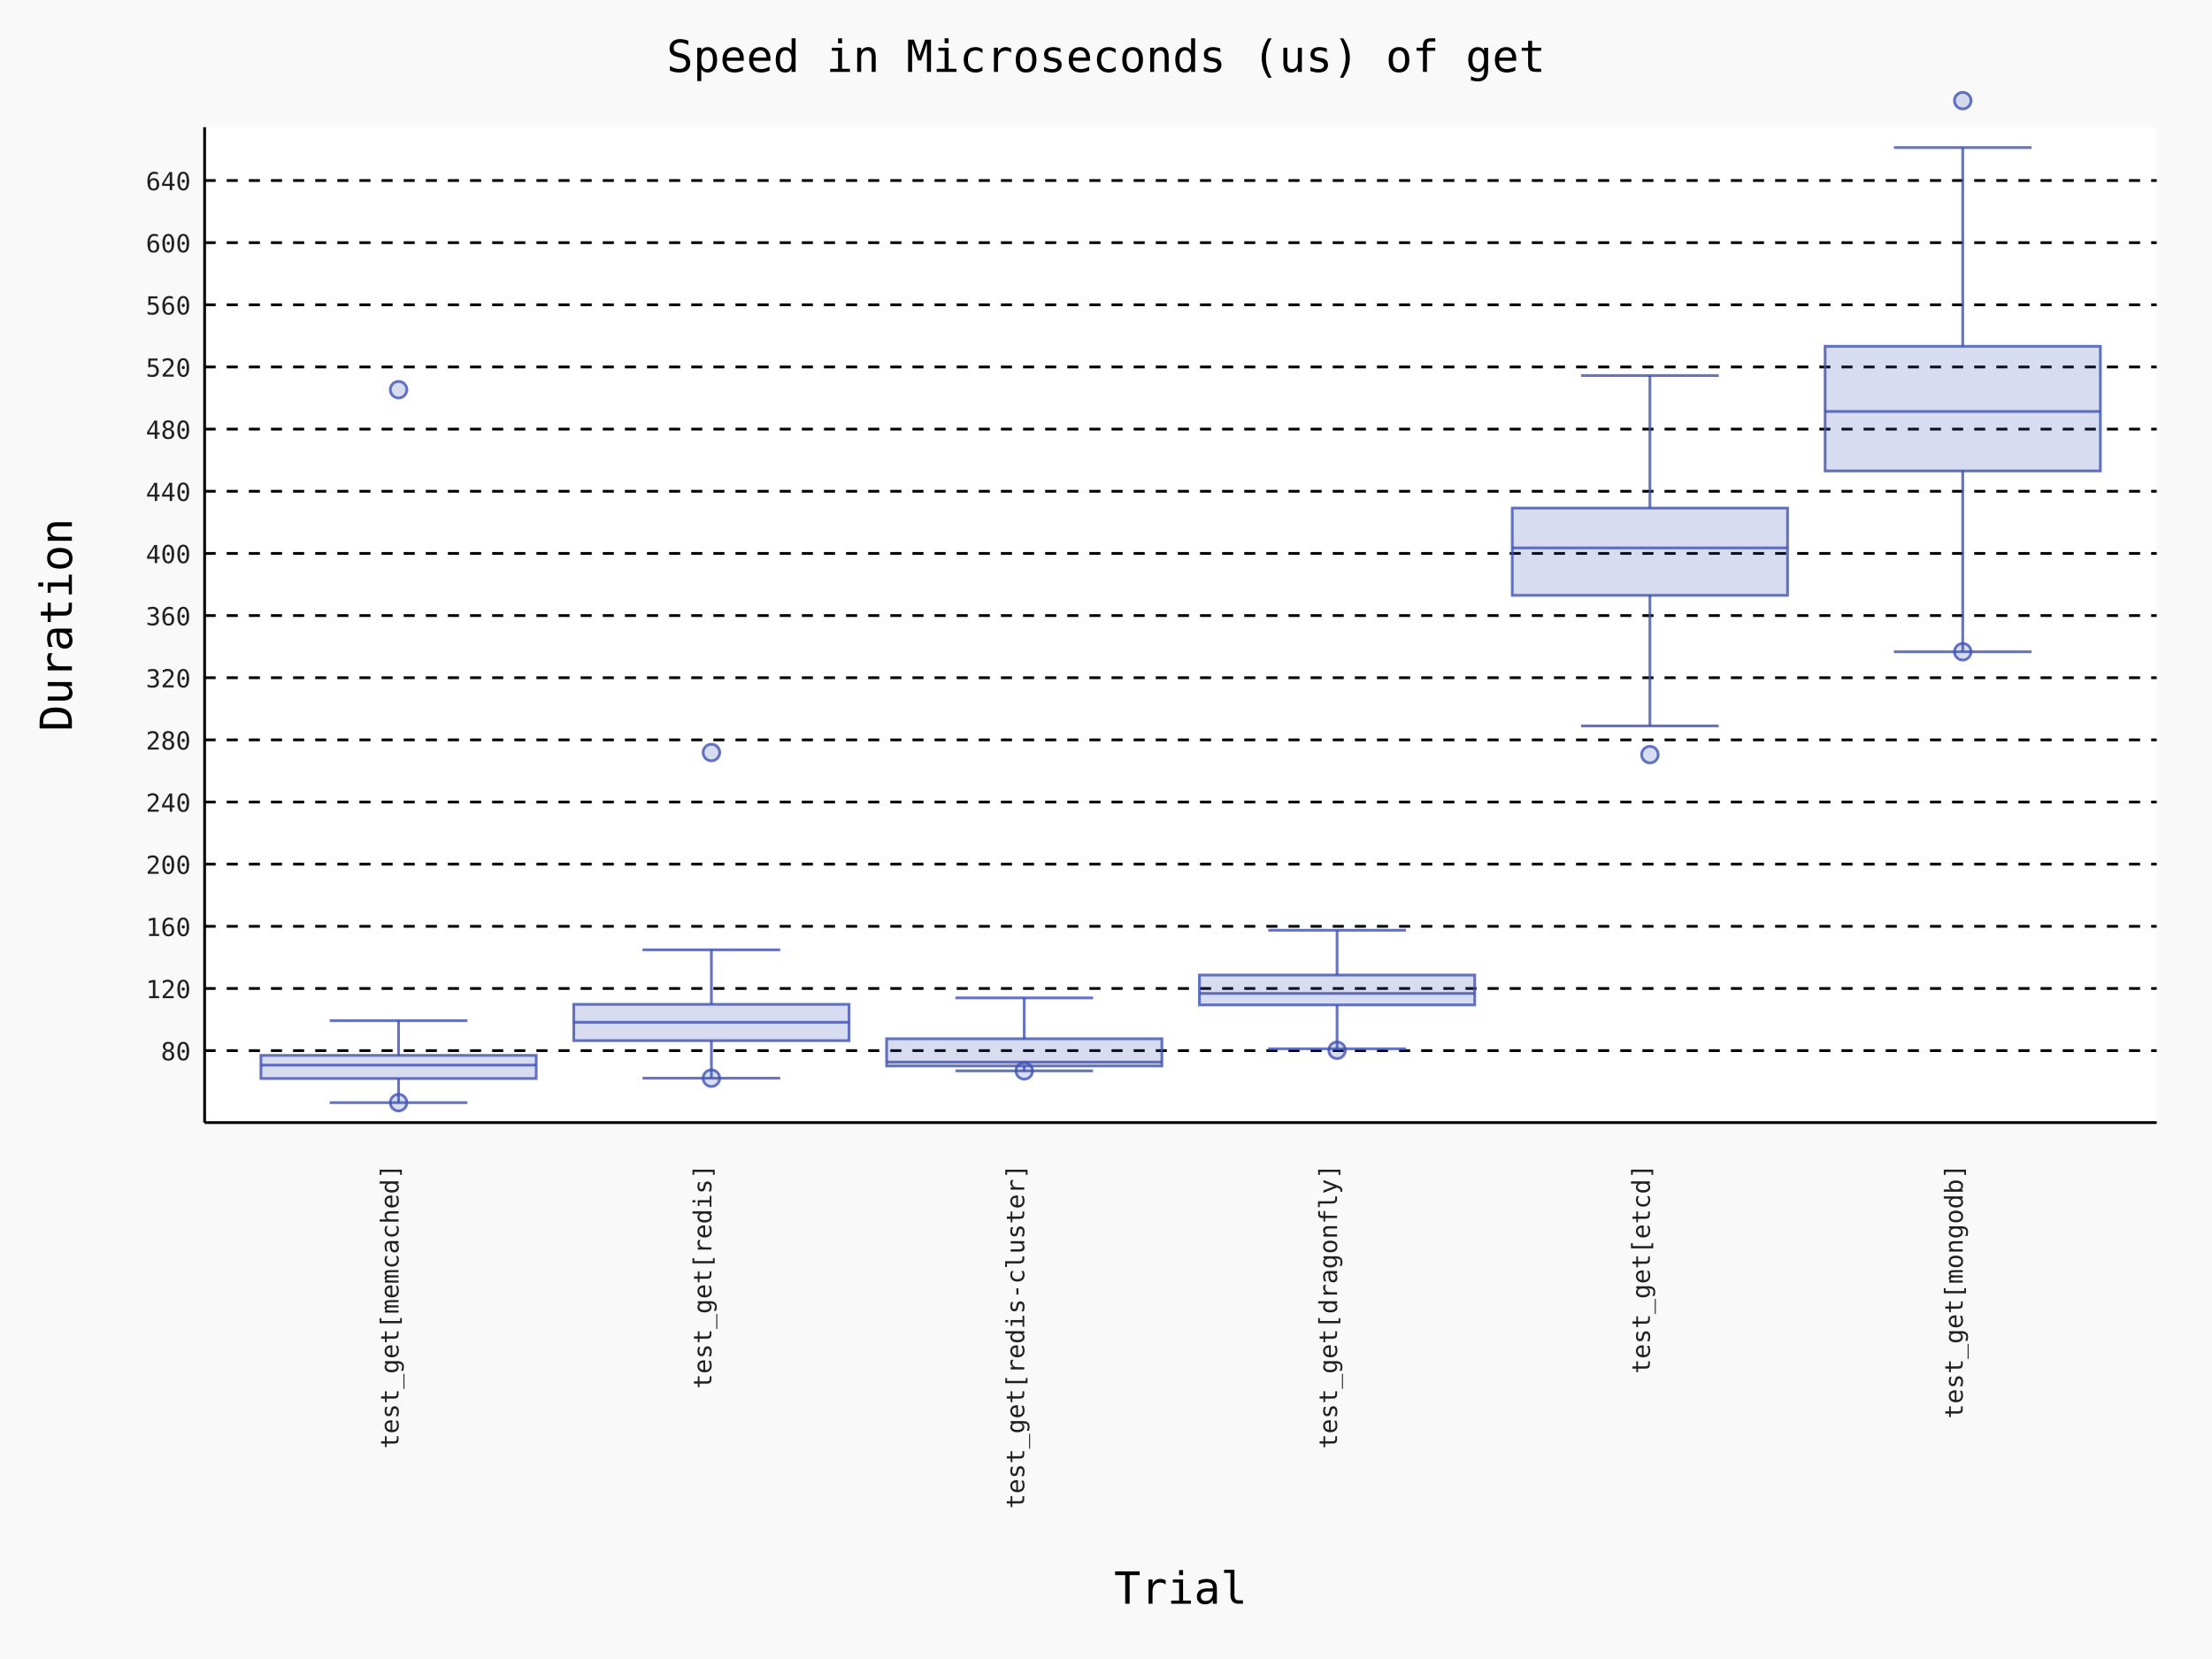
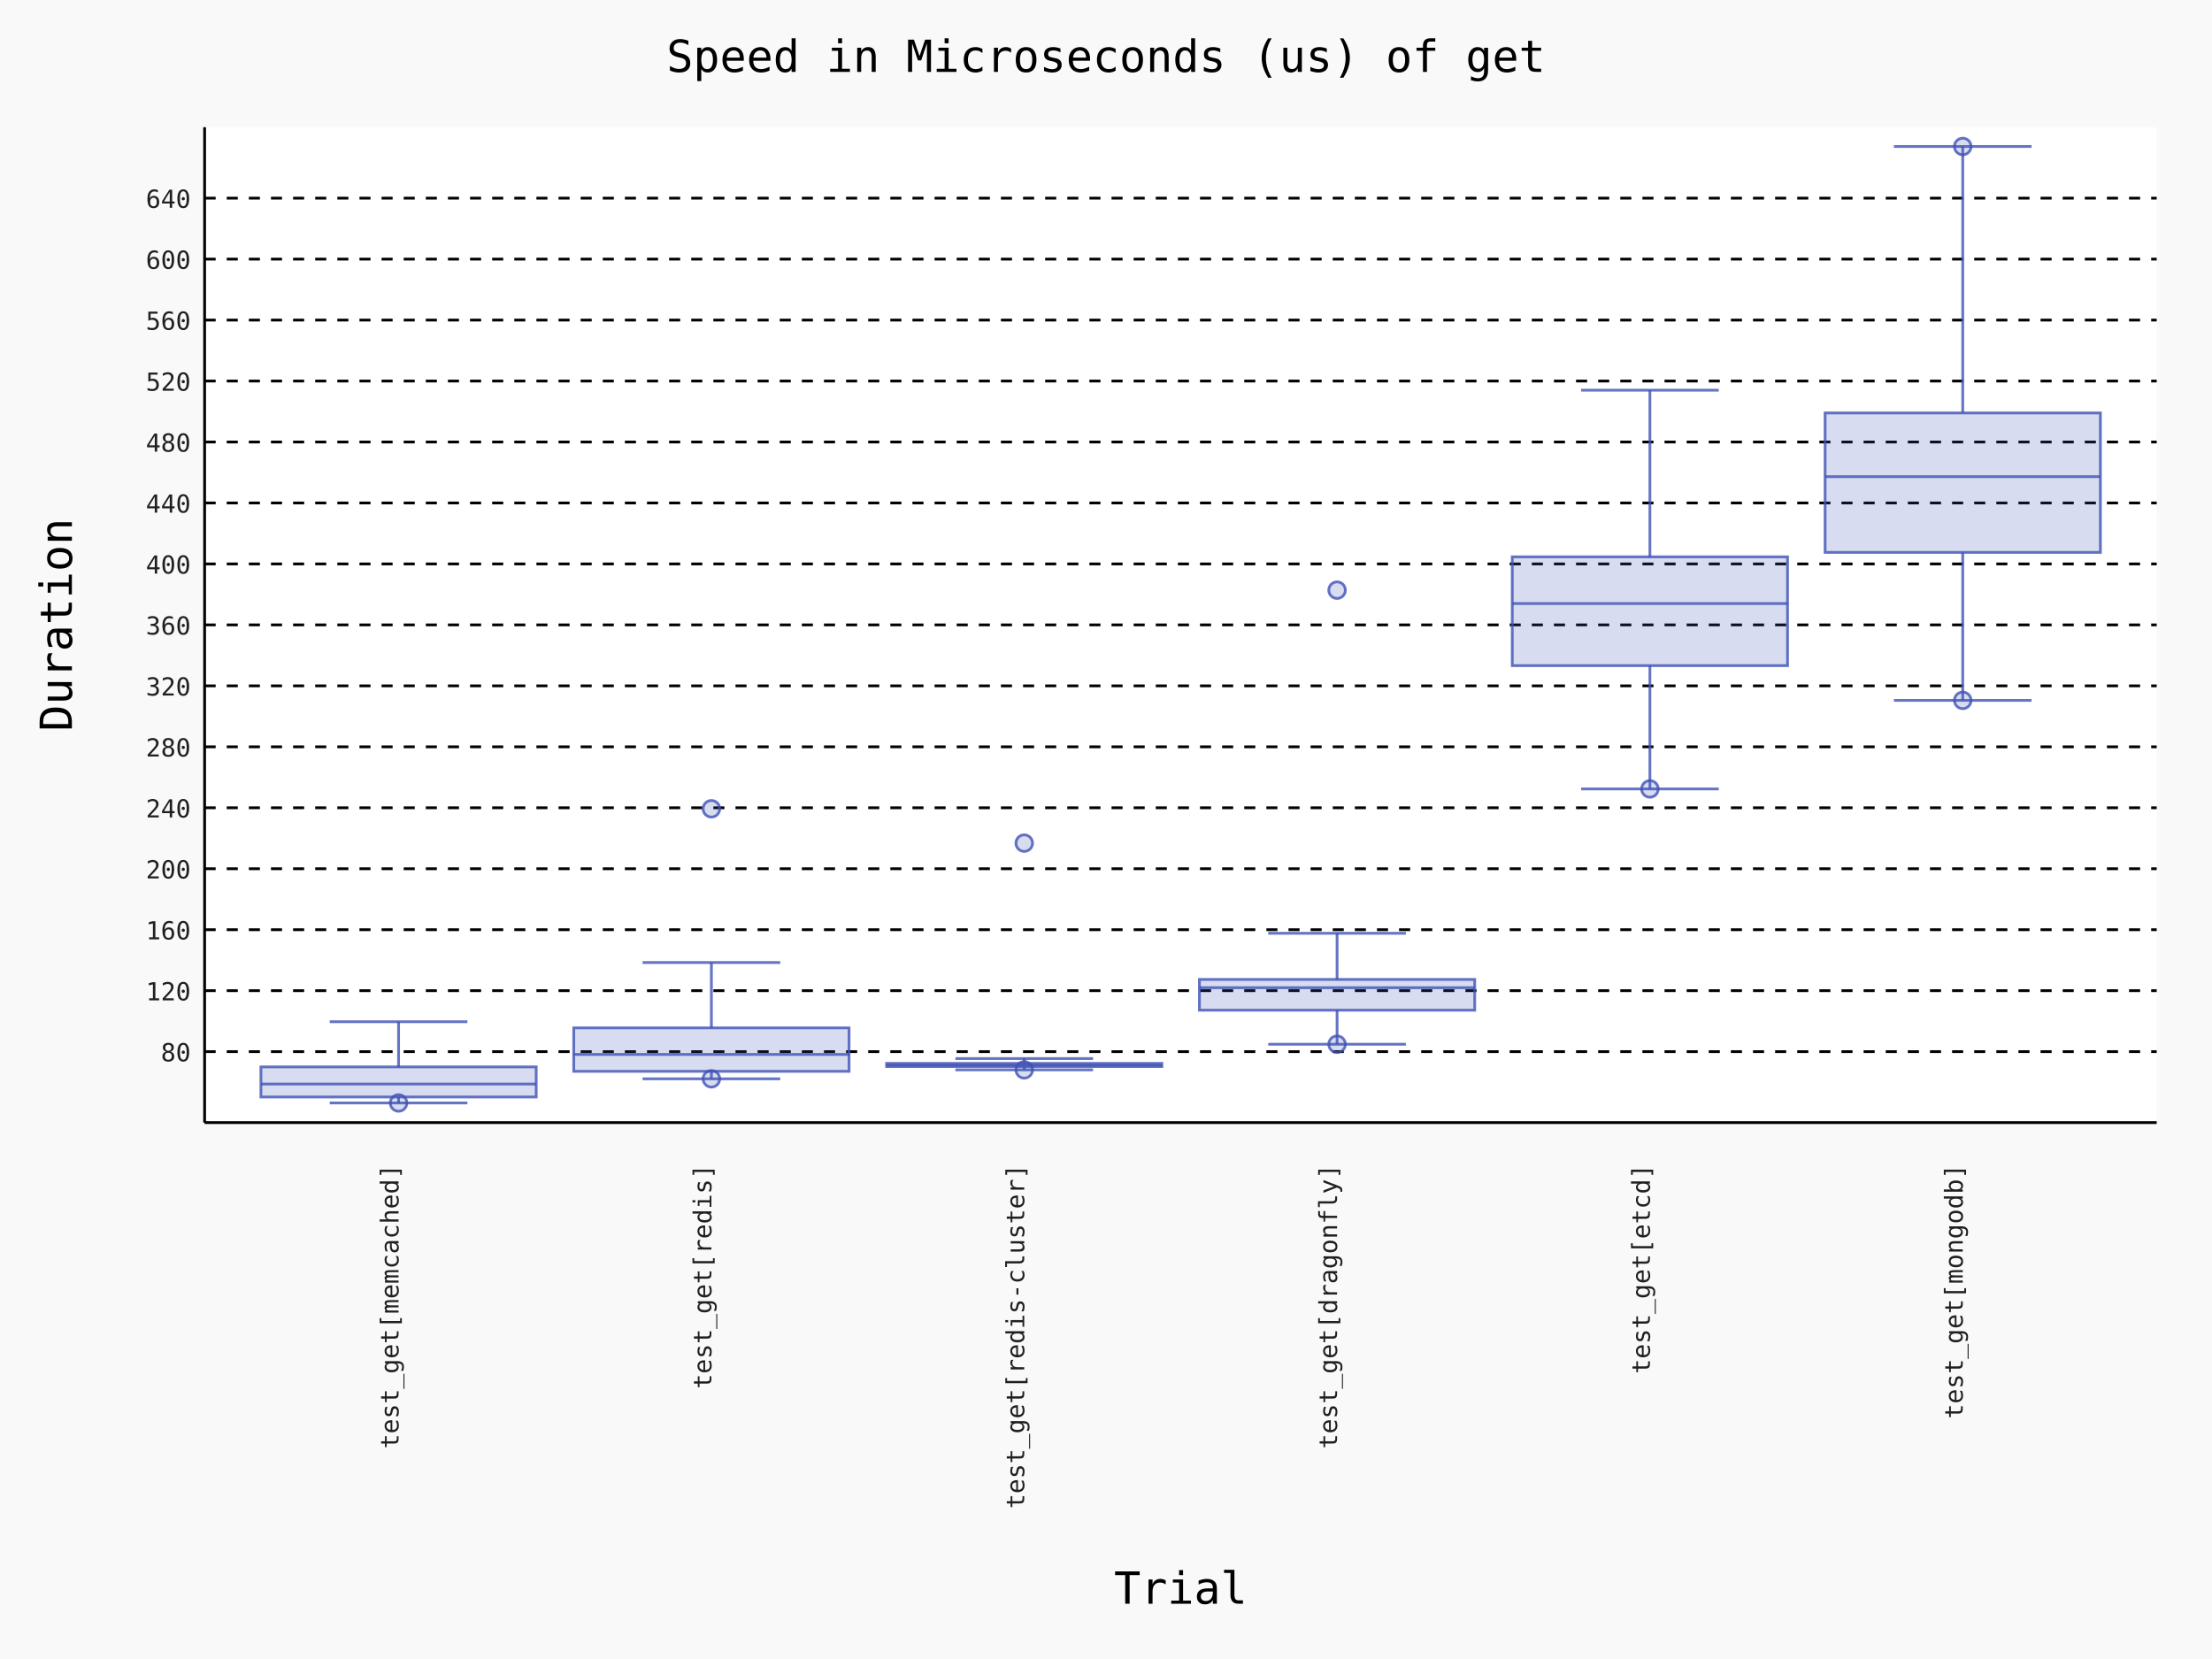
- <svg xmlns="http://www.w3.org/2000/svg" id="chart-35a4552e-6f3d-47bd-baf0-9687a71b51b8" class="pygal-chart" viewBox="0 0 800 600">
+ <svg xmlns="http://www.w3.org/2000/svg" id="chart-d8cf6d34-5a58-4086-9bc0-e85a282c3389" class="pygal-chart" viewBox="0 0 800 600">
  <defs>
-     <style type="text/css">#chart-35a4552e-6f3d-47bd-baf0-9687a71b51b8{-webkit-user-select:none;-webkit-font-smoothing:antialiased;font-family:Consolas,"Deja Vu Sans Mono","Bitstream Vera Sans Mono","Courier New",monospace}#chart-35a4552e-6f3d-47bd-baf0-9687a71b51b8 .title{font-family:Consolas,"Deja Vu Sans Mono","Bitstream Vera Sans Mono","Courier New",monospace;font-size:16px}#chart-35a4552e-6f3d-47bd-baf0-9687a71b51b8 .legends .legend text{font-family:Consolas,"Deja Vu Sans Mono","Bitstream Vera Sans Mono","Courier New",monospace;font-size:14px}#chart-35a4552e-6f3d-47bd-baf0-9687a71b51b8 .axis text{font-family:Consolas,"Deja Vu Sans Mono","Bitstream Vera Sans Mono","Courier New",monospace;font-size:10px}#chart-35a4552e-6f3d-47bd-baf0-9687a71b51b8 .axis text.major{font-family:Consolas,"Deja Vu Sans Mono","Bitstream Vera Sans Mono","Courier New",monospace;font-size:10px}#chart-35a4552e-6f3d-47bd-baf0-9687a71b51b8 .text-overlay text.value{font-family:Consolas,"Deja Vu Sans Mono","Bitstream Vera Sans Mono","Courier New",monospace;font-size:16px}#chart-35a4552e-6f3d-47bd-baf0-9687a71b51b8 .text-overlay text.label{font-family:Consolas,"Deja Vu Sans Mono","Bitstream Vera Sans Mono","Courier New",monospace;font-size:10px}#chart-35a4552e-6f3d-47bd-baf0-9687a71b51b8 .tooltip{font-family:Consolas,"Deja Vu Sans Mono","Bitstream Vera Sans Mono","Courier New",monospace;font-size:14px}#chart-35a4552e-6f3d-47bd-baf0-9687a71b51b8 text.no_data{font-family:Consolas,"Deja Vu Sans Mono","Bitstream Vera Sans Mono","Courier New",monospace;font-size:64px}
- #chart-35a4552e-6f3d-47bd-baf0-9687a71b51b8{background-color:rgba(249,249,249,1)}#chart-35a4552e-6f3d-47bd-baf0-9687a71b51b8 path,#chart-35a4552e-6f3d-47bd-baf0-9687a71b51b8 line,#chart-35a4552e-6f3d-47bd-baf0-9687a71b51b8 rect,#chart-35a4552e-6f3d-47bd-baf0-9687a71b51b8 circle{-webkit-transition:150ms;-moz-transition:150ms;transition:150ms}#chart-35a4552e-6f3d-47bd-baf0-9687a71b51b8 .graph &gt; .background{fill:rgba(249,249,249,1)}#chart-35a4552e-6f3d-47bd-baf0-9687a71b51b8 .plot &gt; .background{fill:rgba(255,255,255,1)}#chart-35a4552e-6f3d-47bd-baf0-9687a71b51b8 .graph{fill:rgba(0,0,0,.87)}#chart-35a4552e-6f3d-47bd-baf0-9687a71b51b8 text.no_data{fill:rgba(0,0,0,1)}#chart-35a4552e-6f3d-47bd-baf0-9687a71b51b8 .title{fill:rgba(0,0,0,1)}#chart-35a4552e-6f3d-47bd-baf0-9687a71b51b8 .legends .legend text{fill:rgba(0,0,0,.87)}#chart-35a4552e-6f3d-47bd-baf0-9687a71b51b8 .legends .legend:hover text{fill:rgba(0,0,0,1)}#chart-35a4552e-6f3d-47bd-baf0-9687a71b51b8 .axis .line{stroke:rgba(0,0,0,1)}#chart-35a4552e-6f3d-47bd-baf0-9687a71b51b8 .axis .guide.line{stroke:rgba(0,0,0,.54)}#chart-35a4552e-6f3d-47bd-baf0-9687a71b51b8 .axis .major.line{stroke:rgba(0,0,0,.87)}#chart-35a4552e-6f3d-47bd-baf0-9687a71b51b8 .axis text.major{fill:rgba(0,0,0,1)}#chart-35a4552e-6f3d-47bd-baf0-9687a71b51b8 .axis.y .guides:hover .guide.line,#chart-35a4552e-6f3d-47bd-baf0-9687a71b51b8 .line-graph .axis.x .guides:hover .guide.line,#chart-35a4552e-6f3d-47bd-baf0-9687a71b51b8 .stackedline-graph .axis.x .guides:hover .guide.line,#chart-35a4552e-6f3d-47bd-baf0-9687a71b51b8 .xy-graph .axis.x .guides:hover .guide.line{stroke:rgba(0,0,0,1)}#chart-35a4552e-6f3d-47bd-baf0-9687a71b51b8 .axis .guides:hover text{fill:rgba(0,0,0,1)}#chart-35a4552e-6f3d-47bd-baf0-9687a71b51b8 .reactive{fill-opacity:.7;stroke-opacity:.8;stroke-width:1}#chart-35a4552e-6f3d-47bd-baf0-9687a71b51b8 .ci{stroke:rgba(0,0,0,.87)}#chart-35a4552e-6f3d-47bd-baf0-9687a71b51b8 .reactive.active,#chart-35a4552e-6f3d-47bd-baf0-9687a71b51b8 .active .reactive{fill-opacity:.8;stroke-opacity:.9;stroke-width:4}#chart-35a4552e-6f3d-47bd-baf0-9687a71b51b8 .ci .reactive.active{stroke-width:1.5}#chart-35a4552e-6f3d-47bd-baf0-9687a71b51b8 .series text{fill:rgba(0,0,0,1)}#chart-35a4552e-6f3d-47bd-baf0-9687a71b51b8 .tooltip rect{fill:rgba(255,255,255,1);stroke:rgba(0,0,0,1);-webkit-transition:opacity 150ms;-moz-transition:opacity 150ms;transition:opacity 150ms}#chart-35a4552e-6f3d-47bd-baf0-9687a71b51b8 .tooltip .label{fill:rgba(0,0,0,.87)}#chart-35a4552e-6f3d-47bd-baf0-9687a71b51b8 .tooltip .label{fill:rgba(0,0,0,.87)}#chart-35a4552e-6f3d-47bd-baf0-9687a71b51b8 .tooltip .legend{font-size:.8em;fill:rgba(0,0,0,.54)}#chart-35a4552e-6f3d-47bd-baf0-9687a71b51b8 .tooltip .x_label{font-size:.6em;fill:rgba(0,0,0,1)}#chart-35a4552e-6f3d-47bd-baf0-9687a71b51b8 .tooltip .xlink{font-size:.5em;text-decoration:underline}#chart-35a4552e-6f3d-47bd-baf0-9687a71b51b8 .tooltip .value{font-size:1.5em}#chart-35a4552e-6f3d-47bd-baf0-9687a71b51b8 .bound{font-size:.5em}#chart-35a4552e-6f3d-47bd-baf0-9687a71b51b8 .max-value{font-size:.75em;fill:rgba(0,0,0,.54)}#chart-35a4552e-6f3d-47bd-baf0-9687a71b51b8 .map-element{fill:rgba(255,255,255,1);stroke:rgba(0,0,0,.54) !important}#chart-35a4552e-6f3d-47bd-baf0-9687a71b51b8 .map-element .reactive{fill-opacity:inherit;stroke-opacity:inherit}#chart-35a4552e-6f3d-47bd-baf0-9687a71b51b8 .color-0,#chart-35a4552e-6f3d-47bd-baf0-9687a71b51b8 .color-0 a:visited{stroke:#3F51B5;fill:#3F51B5}#chart-35a4552e-6f3d-47bd-baf0-9687a71b51b8 .color-1,#chart-35a4552e-6f3d-47bd-baf0-9687a71b51b8 .color-1 a:visited{stroke:#3F51B5;fill:#3F51B5}#chart-35a4552e-6f3d-47bd-baf0-9687a71b51b8 .color-2,#chart-35a4552e-6f3d-47bd-baf0-9687a71b51b8 .color-2 a:visited{stroke:#3F51B5;fill:#3F51B5}#chart-35a4552e-6f3d-47bd-baf0-9687a71b51b8 .color-3,#chart-35a4552e-6f3d-47bd-baf0-9687a71b51b8 .color-3 a:visited{stroke:#3F51B5;fill:#3F51B5}#chart-35a4552e-6f3d-47bd-baf0-9687a71b51b8 .color-4,#chart-35a4552e-6f3d-47bd-baf0-9687a71b51b8 .color-4 a:visited{stroke:#3F51B5;fill:#3F51B5}#chart-35a4552e-6f3d-47bd-baf0-9687a71b51b8 .color-5,#chart-35a4552e-6f3d-47bd-baf0-9687a71b51b8 .color-5 a:visited{stroke:#3F51B5;fill:#3F51B5}#chart-35a4552e-6f3d-47bd-baf0-9687a71b51b8 .text-overlay .color-0 text{fill:black}#chart-35a4552e-6f3d-47bd-baf0-9687a71b51b8 .text-overlay .color-1 text{fill:black}#chart-35a4552e-6f3d-47bd-baf0-9687a71b51b8 .text-overlay .color-2 text{fill:black}#chart-35a4552e-6f3d-47bd-baf0-9687a71b51b8 .text-overlay .color-3 text{fill:black}#chart-35a4552e-6f3d-47bd-baf0-9687a71b51b8 .text-overlay .color-4 text{fill:black}#chart-35a4552e-6f3d-47bd-baf0-9687a71b51b8 .text-overlay .color-5 text{fill:black}
- #chart-35a4552e-6f3d-47bd-baf0-9687a71b51b8 text.no_data{text-anchor:middle}#chart-35a4552e-6f3d-47bd-baf0-9687a71b51b8 .guide.line{fill:none}#chart-35a4552e-6f3d-47bd-baf0-9687a71b51b8 .centered{text-anchor:middle}#chart-35a4552e-6f3d-47bd-baf0-9687a71b51b8 .title{text-anchor:middle}#chart-35a4552e-6f3d-47bd-baf0-9687a71b51b8 .legends .legend text{fill-opacity:1}#chart-35a4552e-6f3d-47bd-baf0-9687a71b51b8 .axis.x text{text-anchor:middle}#chart-35a4552e-6f3d-47bd-baf0-9687a71b51b8 .axis.x:not(.web) text[transform]{text-anchor:start}#chart-35a4552e-6f3d-47bd-baf0-9687a71b51b8 .axis.x:not(.web) text[transform].backwards{text-anchor:end}#chart-35a4552e-6f3d-47bd-baf0-9687a71b51b8 .axis.y text{text-anchor:end}#chart-35a4552e-6f3d-47bd-baf0-9687a71b51b8 .axis.y text[transform].backwards{text-anchor:start}#chart-35a4552e-6f3d-47bd-baf0-9687a71b51b8 .axis.y2 text{text-anchor:start}#chart-35a4552e-6f3d-47bd-baf0-9687a71b51b8 .axis.y2 text[transform].backwards{text-anchor:end}#chart-35a4552e-6f3d-47bd-baf0-9687a71b51b8 .axis .guide.line{stroke-dasharray:4,4;stroke:black}#chart-35a4552e-6f3d-47bd-baf0-9687a71b51b8 .axis .major.guide.line{stroke-dasharray:6,6;stroke:black}#chart-35a4552e-6f3d-47bd-baf0-9687a71b51b8 .horizontal .axis.y .guide.line,#chart-35a4552e-6f3d-47bd-baf0-9687a71b51b8 .horizontal .axis.y2 .guide.line,#chart-35a4552e-6f3d-47bd-baf0-9687a71b51b8 .vertical .axis.x .guide.line{opacity:0}#chart-35a4552e-6f3d-47bd-baf0-9687a71b51b8 .horizontal .axis.always_show .guide.line,#chart-35a4552e-6f3d-47bd-baf0-9687a71b51b8 .vertical .axis.always_show .guide.line{opacity:1 !important}#chart-35a4552e-6f3d-47bd-baf0-9687a71b51b8 .axis.y .guides:hover .guide.line,#chart-35a4552e-6f3d-47bd-baf0-9687a71b51b8 .axis.y2 .guides:hover .guide.line,#chart-35a4552e-6f3d-47bd-baf0-9687a71b51b8 .axis.x .guides:hover .guide.line{opacity:1}#chart-35a4552e-6f3d-47bd-baf0-9687a71b51b8 .axis .guides:hover text{opacity:1}#chart-35a4552e-6f3d-47bd-baf0-9687a71b51b8 .nofill{fill:none}#chart-35a4552e-6f3d-47bd-baf0-9687a71b51b8 .subtle-fill{fill-opacity:.2}#chart-35a4552e-6f3d-47bd-baf0-9687a71b51b8 .dot{stroke-width:1px;fill-opacity:1;stroke-opacity:1}#chart-35a4552e-6f3d-47bd-baf0-9687a71b51b8 .dot.active{stroke-width:5px}#chart-35a4552e-6f3d-47bd-baf0-9687a71b51b8 .dot.negative{fill:transparent}#chart-35a4552e-6f3d-47bd-baf0-9687a71b51b8 text,#chart-35a4552e-6f3d-47bd-baf0-9687a71b51b8 tspan{stroke:none !important}#chart-35a4552e-6f3d-47bd-baf0-9687a71b51b8 .series text.active{opacity:1}#chart-35a4552e-6f3d-47bd-baf0-9687a71b51b8 .tooltip rect{fill-opacity:.95;stroke-width:.5}#chart-35a4552e-6f3d-47bd-baf0-9687a71b51b8 .tooltip text{fill-opacity:1}#chart-35a4552e-6f3d-47bd-baf0-9687a71b51b8 .showable{visibility:hidden}#chart-35a4552e-6f3d-47bd-baf0-9687a71b51b8 .showable.shown{visibility:visible}#chart-35a4552e-6f3d-47bd-baf0-9687a71b51b8 .gauge-background{fill:rgba(229,229,229,1);stroke:none}#chart-35a4552e-6f3d-47bd-baf0-9687a71b51b8 .bg-lines{stroke:rgba(249,249,249,1);stroke-width:2px}
+     <style type="text/css">#chart-d8cf6d34-5a58-4086-9bc0-e85a282c3389{-webkit-user-select:none;-webkit-font-smoothing:antialiased;font-family:Consolas,"Deja Vu Sans Mono","Bitstream Vera Sans Mono","Courier New",monospace}#chart-d8cf6d34-5a58-4086-9bc0-e85a282c3389 .title{font-family:Consolas,"Deja Vu Sans Mono","Bitstream Vera Sans Mono","Courier New",monospace;font-size:16px}#chart-d8cf6d34-5a58-4086-9bc0-e85a282c3389 .legends .legend text{font-family:Consolas,"Deja Vu Sans Mono","Bitstream Vera Sans Mono","Courier New",monospace;font-size:14px}#chart-d8cf6d34-5a58-4086-9bc0-e85a282c3389 .axis text{font-family:Consolas,"Deja Vu Sans Mono","Bitstream Vera Sans Mono","Courier New",monospace;font-size:10px}#chart-d8cf6d34-5a58-4086-9bc0-e85a282c3389 .axis text.major{font-family:Consolas,"Deja Vu Sans Mono","Bitstream Vera Sans Mono","Courier New",monospace;font-size:10px}#chart-d8cf6d34-5a58-4086-9bc0-e85a282c3389 .text-overlay text.value{font-family:Consolas,"Deja Vu Sans Mono","Bitstream Vera Sans Mono","Courier New",monospace;font-size:16px}#chart-d8cf6d34-5a58-4086-9bc0-e85a282c3389 .text-overlay text.label{font-family:Consolas,"Deja Vu Sans Mono","Bitstream Vera Sans Mono","Courier New",monospace;font-size:10px}#chart-d8cf6d34-5a58-4086-9bc0-e85a282c3389 .tooltip{font-family:Consolas,"Deja Vu Sans Mono","Bitstream Vera Sans Mono","Courier New",monospace;font-size:14px}#chart-d8cf6d34-5a58-4086-9bc0-e85a282c3389 text.no_data{font-family:Consolas,"Deja Vu Sans Mono","Bitstream Vera Sans Mono","Courier New",monospace;font-size:64px}
+ #chart-d8cf6d34-5a58-4086-9bc0-e85a282c3389{background-color:rgba(249,249,249,1)}#chart-d8cf6d34-5a58-4086-9bc0-e85a282c3389 path,#chart-d8cf6d34-5a58-4086-9bc0-e85a282c3389 line,#chart-d8cf6d34-5a58-4086-9bc0-e85a282c3389 rect,#chart-d8cf6d34-5a58-4086-9bc0-e85a282c3389 circle{-webkit-transition:150ms;-moz-transition:150ms;transition:150ms}#chart-d8cf6d34-5a58-4086-9bc0-e85a282c3389 .graph &gt; .background{fill:rgba(249,249,249,1)}#chart-d8cf6d34-5a58-4086-9bc0-e85a282c3389 .plot &gt; .background{fill:rgba(255,255,255,1)}#chart-d8cf6d34-5a58-4086-9bc0-e85a282c3389 .graph{fill:rgba(0,0,0,.87)}#chart-d8cf6d34-5a58-4086-9bc0-e85a282c3389 text.no_data{fill:rgba(0,0,0,1)}#chart-d8cf6d34-5a58-4086-9bc0-e85a282c3389 .title{fill:rgba(0,0,0,1)}#chart-d8cf6d34-5a58-4086-9bc0-e85a282c3389 .legends .legend text{fill:rgba(0,0,0,.87)}#chart-d8cf6d34-5a58-4086-9bc0-e85a282c3389 .legends .legend:hover text{fill:rgba(0,0,0,1)}#chart-d8cf6d34-5a58-4086-9bc0-e85a282c3389 .axis .line{stroke:rgba(0,0,0,1)}#chart-d8cf6d34-5a58-4086-9bc0-e85a282c3389 .axis .guide.line{stroke:rgba(0,0,0,.54)}#chart-d8cf6d34-5a58-4086-9bc0-e85a282c3389 .axis .major.line{stroke:rgba(0,0,0,.87)}#chart-d8cf6d34-5a58-4086-9bc0-e85a282c3389 .axis text.major{fill:rgba(0,0,0,1)}#chart-d8cf6d34-5a58-4086-9bc0-e85a282c3389 .axis.y .guides:hover .guide.line,#chart-d8cf6d34-5a58-4086-9bc0-e85a282c3389 .line-graph .axis.x .guides:hover .guide.line,#chart-d8cf6d34-5a58-4086-9bc0-e85a282c3389 .stackedline-graph .axis.x .guides:hover .guide.line,#chart-d8cf6d34-5a58-4086-9bc0-e85a282c3389 .xy-graph .axis.x .guides:hover .guide.line{stroke:rgba(0,0,0,1)}#chart-d8cf6d34-5a58-4086-9bc0-e85a282c3389 .axis .guides:hover text{fill:rgba(0,0,0,1)}#chart-d8cf6d34-5a58-4086-9bc0-e85a282c3389 .reactive{fill-opacity:.7;stroke-opacity:.8;stroke-width:1}#chart-d8cf6d34-5a58-4086-9bc0-e85a282c3389 .ci{stroke:rgba(0,0,0,.87)}#chart-d8cf6d34-5a58-4086-9bc0-e85a282c3389 .reactive.active,#chart-d8cf6d34-5a58-4086-9bc0-e85a282c3389 .active .reactive{fill-opacity:.8;stroke-opacity:.9;stroke-width:4}#chart-d8cf6d34-5a58-4086-9bc0-e85a282c3389 .ci .reactive.active{stroke-width:1.5}#chart-d8cf6d34-5a58-4086-9bc0-e85a282c3389 .series text{fill:rgba(0,0,0,1)}#chart-d8cf6d34-5a58-4086-9bc0-e85a282c3389 .tooltip rect{fill:rgba(255,255,255,1);stroke:rgba(0,0,0,1);-webkit-transition:opacity 150ms;-moz-transition:opacity 150ms;transition:opacity 150ms}#chart-d8cf6d34-5a58-4086-9bc0-e85a282c3389 .tooltip .label{fill:rgba(0,0,0,.87)}#chart-d8cf6d34-5a58-4086-9bc0-e85a282c3389 .tooltip .label{fill:rgba(0,0,0,.87)}#chart-d8cf6d34-5a58-4086-9bc0-e85a282c3389 .tooltip .legend{font-size:.8em;fill:rgba(0,0,0,.54)}#chart-d8cf6d34-5a58-4086-9bc0-e85a282c3389 .tooltip .x_label{font-size:.6em;fill:rgba(0,0,0,1)}#chart-d8cf6d34-5a58-4086-9bc0-e85a282c3389 .tooltip .xlink{font-size:.5em;text-decoration:underline}#chart-d8cf6d34-5a58-4086-9bc0-e85a282c3389 .tooltip .value{font-size:1.5em}#chart-d8cf6d34-5a58-4086-9bc0-e85a282c3389 .bound{font-size:.5em}#chart-d8cf6d34-5a58-4086-9bc0-e85a282c3389 .max-value{font-size:.75em;fill:rgba(0,0,0,.54)}#chart-d8cf6d34-5a58-4086-9bc0-e85a282c3389 .map-element{fill:rgba(255,255,255,1);stroke:rgba(0,0,0,.54) !important}#chart-d8cf6d34-5a58-4086-9bc0-e85a282c3389 .map-element .reactive{fill-opacity:inherit;stroke-opacity:inherit}#chart-d8cf6d34-5a58-4086-9bc0-e85a282c3389 .color-0,#chart-d8cf6d34-5a58-4086-9bc0-e85a282c3389 .color-0 a:visited{stroke:#3F51B5;fill:#3F51B5}#chart-d8cf6d34-5a58-4086-9bc0-e85a282c3389 .color-1,#chart-d8cf6d34-5a58-4086-9bc0-e85a282c3389 .color-1 a:visited{stroke:#3F51B5;fill:#3F51B5}#chart-d8cf6d34-5a58-4086-9bc0-e85a282c3389 .color-2,#chart-d8cf6d34-5a58-4086-9bc0-e85a282c3389 .color-2 a:visited{stroke:#3F51B5;fill:#3F51B5}#chart-d8cf6d34-5a58-4086-9bc0-e85a282c3389 .color-3,#chart-d8cf6d34-5a58-4086-9bc0-e85a282c3389 .color-3 a:visited{stroke:#3F51B5;fill:#3F51B5}#chart-d8cf6d34-5a58-4086-9bc0-e85a282c3389 .color-4,#chart-d8cf6d34-5a58-4086-9bc0-e85a282c3389 .color-4 a:visited{stroke:#3F51B5;fill:#3F51B5}#chart-d8cf6d34-5a58-4086-9bc0-e85a282c3389 .color-5,#chart-d8cf6d34-5a58-4086-9bc0-e85a282c3389 .color-5 a:visited{stroke:#3F51B5;fill:#3F51B5}#chart-d8cf6d34-5a58-4086-9bc0-e85a282c3389 .text-overlay .color-0 text{fill:black}#chart-d8cf6d34-5a58-4086-9bc0-e85a282c3389 .text-overlay .color-1 text{fill:black}#chart-d8cf6d34-5a58-4086-9bc0-e85a282c3389 .text-overlay .color-2 text{fill:black}#chart-d8cf6d34-5a58-4086-9bc0-e85a282c3389 .text-overlay .color-3 text{fill:black}#chart-d8cf6d34-5a58-4086-9bc0-e85a282c3389 .text-overlay .color-4 text{fill:black}#chart-d8cf6d34-5a58-4086-9bc0-e85a282c3389 .text-overlay .color-5 text{fill:black}
+ #chart-d8cf6d34-5a58-4086-9bc0-e85a282c3389 text.no_data{text-anchor:middle}#chart-d8cf6d34-5a58-4086-9bc0-e85a282c3389 .guide.line{fill:none}#chart-d8cf6d34-5a58-4086-9bc0-e85a282c3389 .centered{text-anchor:middle}#chart-d8cf6d34-5a58-4086-9bc0-e85a282c3389 .title{text-anchor:middle}#chart-d8cf6d34-5a58-4086-9bc0-e85a282c3389 .legends .legend text{fill-opacity:1}#chart-d8cf6d34-5a58-4086-9bc0-e85a282c3389 .axis.x text{text-anchor:middle}#chart-d8cf6d34-5a58-4086-9bc0-e85a282c3389 .axis.x:not(.web) text[transform]{text-anchor:start}#chart-d8cf6d34-5a58-4086-9bc0-e85a282c3389 .axis.x:not(.web) text[transform].backwards{text-anchor:end}#chart-d8cf6d34-5a58-4086-9bc0-e85a282c3389 .axis.y text{text-anchor:end}#chart-d8cf6d34-5a58-4086-9bc0-e85a282c3389 .axis.y text[transform].backwards{text-anchor:start}#chart-d8cf6d34-5a58-4086-9bc0-e85a282c3389 .axis.y2 text{text-anchor:start}#chart-d8cf6d34-5a58-4086-9bc0-e85a282c3389 .axis.y2 text[transform].backwards{text-anchor:end}#chart-d8cf6d34-5a58-4086-9bc0-e85a282c3389 .axis .guide.line{stroke-dasharray:4,4;stroke:black}#chart-d8cf6d34-5a58-4086-9bc0-e85a282c3389 .axis .major.guide.line{stroke-dasharray:6,6;stroke:black}#chart-d8cf6d34-5a58-4086-9bc0-e85a282c3389 .horizontal .axis.y .guide.line,#chart-d8cf6d34-5a58-4086-9bc0-e85a282c3389 .horizontal .axis.y2 .guide.line,#chart-d8cf6d34-5a58-4086-9bc0-e85a282c3389 .vertical .axis.x .guide.line{opacity:0}#chart-d8cf6d34-5a58-4086-9bc0-e85a282c3389 .horizontal .axis.always_show .guide.line,#chart-d8cf6d34-5a58-4086-9bc0-e85a282c3389 .vertical .axis.always_show .guide.line{opacity:1 !important}#chart-d8cf6d34-5a58-4086-9bc0-e85a282c3389 .axis.y .guides:hover .guide.line,#chart-d8cf6d34-5a58-4086-9bc0-e85a282c3389 .axis.y2 .guides:hover .guide.line,#chart-d8cf6d34-5a58-4086-9bc0-e85a282c3389 .axis.x .guides:hover .guide.line{opacity:1}#chart-d8cf6d34-5a58-4086-9bc0-e85a282c3389 .axis .guides:hover text{opacity:1}#chart-d8cf6d34-5a58-4086-9bc0-e85a282c3389 .nofill{fill:none}#chart-d8cf6d34-5a58-4086-9bc0-e85a282c3389 .subtle-fill{fill-opacity:.2}#chart-d8cf6d34-5a58-4086-9bc0-e85a282c3389 .dot{stroke-width:1px;fill-opacity:1;stroke-opacity:1}#chart-d8cf6d34-5a58-4086-9bc0-e85a282c3389 .dot.active{stroke-width:5px}#chart-d8cf6d34-5a58-4086-9bc0-e85a282c3389 .dot.negative{fill:transparent}#chart-d8cf6d34-5a58-4086-9bc0-e85a282c3389 text,#chart-d8cf6d34-5a58-4086-9bc0-e85a282c3389 tspan{stroke:none !important}#chart-d8cf6d34-5a58-4086-9bc0-e85a282c3389 .series text.active{opacity:1}#chart-d8cf6d34-5a58-4086-9bc0-e85a282c3389 .tooltip rect{fill-opacity:.95;stroke-width:.5}#chart-d8cf6d34-5a58-4086-9bc0-e85a282c3389 .tooltip text{fill-opacity:1}#chart-d8cf6d34-5a58-4086-9bc0-e85a282c3389 .showable{visibility:hidden}#chart-d8cf6d34-5a58-4086-9bc0-e85a282c3389 .showable.shown{visibility:visible}#chart-d8cf6d34-5a58-4086-9bc0-e85a282c3389 .gauge-background{fill:rgba(229,229,229,1);stroke:none}#chart-d8cf6d34-5a58-4086-9bc0-e85a282c3389 .bg-lines{stroke:rgba(249,249,249,1);stroke-width:2px}
.tooltip .value{font-size:1em !important}.axis text{font-size:9px !important}</style>
  </defs>
  <g class="graph custombox-graph vertical">
    <rect x="0" y="0" width="800" height="600" class="background" />
    <g transform="translate(74, 46)" class="plot">
      <rect x="0" y="0" width="706.0" height="360.0" class="background" />
      <g class="axis y always_show">
        <path d="M0 360 h706" class="line" />
        <g class="guides">
-           <path d="M0 333.971 h706" class="guide line" />
-           <text x="-5" y="337.471" class="">80</text>
-         </g>
-         <g class="guides">
-           <path d="M0 311.494 h706" class="guide line" />
-           <text x="-5" y="314.994" class="">120</text>
-         </g>
-         <g class="guides">
-           <path d="M0 289.016 h706" class="guide line" />
-           <text x="-5" y="292.516" class="">160</text>
-         </g>
-         <g class="guides">
-           <path d="M0 266.538 h706" class="guide line" />
-           <text x="-5" y="270.038" class="">200</text>
-         </g>
-         <g class="guides">
-           <path d="M0 244.061 h706" class="guide line" />
-           <text x="-5" y="247.561" class="">240</text>
-         </g>
-         <g class="guides">
-           <path d="M0 221.583 h706" class="guide line" />
-           <text x="-5" y="225.083" class="">280</text>
-         </g>
-         <g class="guides">
-           <path d="M0 199.106 h706" class="guide line" />
-           <text x="-5" y="202.606" class="">320</text>
-         </g>
-         <g class="guides">
-           <path d="M0 176.628 h706" class="guide line" />
-           <text x="-5" y="180.128" class="">360</text>
-         </g>
-         <g class="guides">
-           <path d="M0 154.151 h706" class="guide line" />
-           <text x="-5" y="157.651" class="">400</text>
-         </g>
-         <g class="guides">
-           <path d="M0 131.673 h706" class="guide line" />
-           <text x="-5" y="135.173" class="">440</text>
-         </g>
-         <g class="guides">
-           <path d="M0 109.196 h706" class="guide line" />
-           <text x="-5" y="112.696" class="">480</text>
-         </g>
-         <g class="guides">
-           <path d="M0 86.718 h706" class="guide line" />
-           <text x="-5" y="90.218" class="">520</text>
-         </g>
-         <g class="guides">
-           <path d="M0 64.241 h706" class="guide line" />
-           <text x="-5" y="67.741" class="">560</text>
-         </g>
-         <g class="guides">
-           <path d="M0 41.763 h706" class="guide line" />
-           <text x="-5" y="45.263" class="">600</text>
-         </g>
-         <g class="guides">
-           <path d="M0 19.286 h706" class="guide line" />
-           <text x="-5" y="22.786" class="">640</text>
+           <path d="M0 334.336 h706" class="guide line" />
+           <text x="-5" y="337.836" class="">80</text>
+         </g>
+         <g class="guides">
+           <path d="M0 312.288 h706" class="guide line" />
+           <text x="-5" y="315.788" class="">120</text>
+         </g>
+         <g class="guides">
+           <path d="M0 290.24 h706" class="guide line" />
+           <text x="-5" y="293.74" class="">160</text>
+         </g>
+         <g class="guides">
+           <path d="M0 268.192 h706" class="guide line" />
+           <text x="-5" y="271.692" class="">200</text>
+         </g>
+         <g class="guides">
+           <path d="M0 246.144 h706" class="guide line" />
+           <text x="-5" y="249.644" class="">240</text>
+         </g>
+         <g class="guides">
+           <path d="M0 224.096 h706" class="guide line" />
+           <text x="-5" y="227.596" class="">280</text>
+         </g>
+         <g class="guides">
+           <path d="M0 202.048 h706" class="guide line" />
+           <text x="-5" y="205.548" class="">320</text>
+         </g>
+         <g class="guides">
+           <path d="M0 180 h706" class="guide line" />
+           <text x="-5" y="183.5" class="">360</text>
+         </g>
+         <g class="guides">
+           <path d="M0 157.952 h706" class="guide line" />
+           <text x="-5" y="161.452" class="">400</text>
+         </g>
+         <g class="guides">
+           <path d="M0 135.904 h706" class="guide line" />
+           <text x="-5" y="139.404" class="">440</text>
+         </g>
+         <g class="guides">
+           <path d="M0 113.856 h706" class="guide line" />
+           <text x="-5" y="117.356" class="">480</text>
+         </g>
+         <g class="guides">
+           <path d="M0 91.808 h706" class="guide line" />
+           <text x="-5" y="95.308" class="">520</text>
+         </g>
+         <g class="guides">
+           <path d="M0 69.76 h706" class="guide line" />
+           <text x="-5" y="73.26" class="">560</text>
+         </g>
+         <g class="guides">
+           <path d="M0 47.712 h706" class="guide line" />
+           <text x="-5" y="51.212" class="">600</text>
+         </g>
+         <g class="guides">
+           <path d="M0 25.664 h706" class="guide line" />
+           <text x="-5" y="29.164" class="">640</text>
        </g>
      </g>
      <g class="axis x">
        <path d="M0 0 v360" class="line" />
        <g class="guides">
          <path d="M70.147 0 v360" class="guide line" />
          <text x="70.147" y="375.0" class="backwards" transform="rotate(270 70.14744 375)">test_get[memcached]</text>
        </g>
        <g class="guides">
          <path d="M183.288 0 v360" class="guide line" />
          <text x="183.288" y="375.0" class="backwards" transform="rotate(270 183.2885 375)">test_get[redis]</text>
        </g>
        <g class="guides">
          <path d="M296.429 0 v360" class="guide line" />
          <text x="296.429" y="375.0" class="backwards" transform="rotate(270 296.4295 375)">test_get[redis-cluster]</text>
        </g>
        <g class="guides">
          <path d="M409.571 0 v360" class="guide line" />
          <text x="409.571" y="375.0" class="backwards" transform="rotate(270 409.5705 375)">test_get[dragonfly]</text>
        </g>
        <g class="guides">
          <path d="M522.712 0 v360" class="guide line" />
          <text x="522.712" y="375.0" class="backwards" transform="rotate(270 522.7115 375)">test_get[etcd]</text>
        </g>
        <g class="guides">
          <path d="M635.853 0 v360" class="guide line" />
          <text x="635.853" y="375.0" class="backwards" transform="rotate(270 635.8526 375)">test_get[mongodb]</text>
        </g>
      </g>
      <g class="series serie-0 color-0">
        <g class="boxes">
          <g class="box">
-             <path stroke-width="3" d="M45.256 352.782 L95.038 352.782" class="reactive tooltip-trigger" />
-             <path stroke-width="3" d="M20.365 339.206 L119.929 339.206" class="reactive tooltip-trigger" />
-             <path stroke-width="3" d="M45.256 323.135 L95.038 323.135" class="reactive tooltip-trigger" />
-             <path stroke-width="2" d="M70.147 352.782 L70.147 344.06" class="reactive tooltip-trigger" />
-             <path stroke-width="2" d="M70.147 323.135 L70.147 335.692" class="reactive tooltip-trigger" />
-             <rect x="20.365" y="335.692" height="8.367" width="99.564" class="subtle-fill reactive tooltip-trigger" />
-             <circle cx="70.147" cy="352.782" r="3" class="subtle-fill reactive tooltip-trigger" />
-             <circle cx="70.147" cy="94.939" r="3" class="subtle-fill reactive tooltip-trigger" />
+             <path stroke-width="3" d="M45.256 352.901 L95.038 352.901" class="reactive tooltip-trigger" />
+             <path stroke-width="3" d="M20.365 346.055 L119.929 346.055" class="reactive tooltip-trigger" />
+             <path stroke-width="3" d="M45.256 323.523 L95.038 323.523" class="reactive tooltip-trigger" />
+             <path stroke-width="2" d="M70.147 352.901 L70.147 350.744" class="reactive tooltip-trigger" />
+             <path stroke-width="2" d="M70.147 323.523 L70.147 339.857" class="reactive tooltip-trigger" />
+             <rect x="20.365" y="339.857" height="10.887" width="99.564" class="subtle-fill reactive tooltip-trigger" />
+             <circle cx="70.147" cy="352.901" r="3" class="subtle-fill reactive tooltip-trigger" />
+             <circle cx="70.147" cy="-2878.695" r="3" class="subtle-fill reactive tooltip-trigger" />
          </g>
        </g>
      </g>
      <g class="series serie-1 color-1">
        <g class="boxes">
          <g class="box">
-             <path stroke-width="3" d="M158.397 343.944 L208.179 343.944" class="reactive tooltip-trigger" />
-             <path stroke-width="3" d="M133.506 323.715 L233.071 323.715" class="reactive tooltip-trigger" />
-             <path stroke-width="3" d="M158.397 297.519 L208.179 297.519" class="reactive tooltip-trigger" />
-             <path stroke-width="2" d="M183.288 343.944 L183.288 330.362" class="reactive tooltip-trigger" />
-             <path stroke-width="2" d="M183.288 297.519 L183.288 317.225" class="reactive tooltip-trigger" />
-             <rect x="133.506" y="317.225" height="13.137" width="99.564" class="subtle-fill reactive tooltip-trigger" />
-             <circle cx="183.288" cy="343.944" r="3" class="subtle-fill reactive tooltip-trigger" />
-             <circle cx="183.288" cy="226.161" r="3" class="subtle-fill reactive tooltip-trigger" />
+             <path stroke-width="3" d="M158.397 344.169 L208.179 344.169" class="reactive tooltip-trigger" />
+             <path stroke-width="3" d="M133.506 335.353 L233.071 335.353" class="reactive tooltip-trigger" />
+             <path stroke-width="3" d="M158.397 302.113 L208.179 302.113" class="reactive tooltip-trigger" />
+             <path stroke-width="2" d="M183.288 344.169 L183.288 341.464" class="reactive tooltip-trigger" />
+             <path stroke-width="2" d="M183.288 302.113 L183.288 325.746" class="reactive tooltip-trigger" />
+             <rect x="133.506" y="325.746" height="15.718" width="99.564" class="subtle-fill reactive tooltip-trigger" />
+             <circle cx="183.288" cy="344.169" r="3" class="subtle-fill reactive tooltip-trigger" />
+             <circle cx="183.288" cy="246.508" r="3" class="subtle-fill reactive tooltip-trigger" />
          </g>
        </g>
      </g>
      <g class="series serie-2 color-2">
        <g class="boxes">
          <g class="box">
-             <path stroke-width="3" d="M271.538 341.292 L321.321 341.292" class="reactive tooltip-trigger" />
-             <path stroke-width="3" d="M246.647 338.119 L346.212 338.119" class="reactive tooltip-trigger" />
-             <path stroke-width="3" d="M271.538 314.899 L321.321 314.899" class="reactive tooltip-trigger" />
-             <path stroke-width="2" d="M296.429 341.292 L296.429 339.522" class="reactive tooltip-trigger" />
-             <path stroke-width="2" d="M296.429 314.899 L296.429 329.674" class="reactive tooltip-trigger" />
-             <rect x="246.647" y="329.674" height="9.848" width="99.564" class="subtle-fill reactive tooltip-trigger" />
-             <circle cx="296.429" cy="341.292" r="3" class="subtle-fill reactive tooltip-trigger" />
-             <circle cx="296.429" cy="-4352.7" r="3" class="subtle-fill reactive tooltip-trigger" />
+             <path stroke-width="3" d="M271.538 340.926 L321.321 340.926" class="reactive tooltip-trigger" />
+             <path stroke-width="3" d="M246.647 339.216 L346.212 339.216" class="reactive tooltip-trigger" />
+             <path stroke-width="3" d="M271.538 336.845 L321.321 336.845" class="reactive tooltip-trigger" />
+             <path stroke-width="2" d="M296.429 340.926 L296.429 339.732" class="reactive tooltip-trigger" />
+             <path stroke-width="2" d="M296.429 336.845 L296.429 338.585" class="reactive tooltip-trigger" />
+             <rect x="246.647" y="338.585" height="1.147" width="99.564" class="subtle-fill reactive tooltip-trigger" />
+             <circle cx="296.429" cy="340.926" r="3" class="subtle-fill reactive tooltip-trigger" />
+             <circle cx="296.429" cy="258.931" r="3" class="subtle-fill reactive tooltip-trigger" />
          </g>
        </g>
      </g>
      <g class="series serie-3 color-3">
        <g class="boxes">
          <g class="box">
-             <path stroke-width="3" d="M384.679 333.301 L434.462 333.301" class="reactive tooltip-trigger" />
-             <path stroke-width="3" d="M359.788 313.292 L459.353 313.292" class="reactive tooltip-trigger" />
-             <path stroke-width="3" d="M384.679 290.439 L434.462 290.439" class="reactive tooltip-trigger" />
-             <path stroke-width="2" d="M409.571 333.301 L409.571 317.438" class="reactive tooltip-trigger" />
-             <path stroke-width="2" d="M409.571 290.439 L409.571 306.639" class="reactive tooltip-trigger" />
-             <rect x="359.788" y="306.639" height="10.799" width="99.564" class="subtle-fill reactive tooltip-trigger" />
-             <circle cx="409.571" cy="333.851" r="3" class="subtle-fill reactive tooltip-trigger" />
-             <circle cx="409.571" cy="-1042.496" r="3" class="subtle-fill reactive tooltip-trigger" />
+             <path stroke-width="3" d="M384.679 331.663 L434.462 331.663" class="reactive tooltip-trigger" />
+             <path stroke-width="3" d="M359.788 311.21 L459.353 311.21" class="reactive tooltip-trigger" />
+             <path stroke-width="3" d="M384.679 291.532 L434.462 291.532" class="reactive tooltip-trigger" />
+             <path stroke-width="2" d="M409.571 331.663 L409.571 319.347" class="reactive tooltip-trigger" />
+             <path stroke-width="2" d="M409.571 291.532 L409.571 308.225" class="reactive tooltip-trigger" />
+             <rect x="359.788" y="308.225" height="11.122" width="99.564" class="subtle-fill reactive tooltip-trigger" />
+             <circle cx="409.571" cy="331.663" r="3" class="subtle-fill reactive tooltip-trigger" />
+             <circle cx="409.571" cy="167.44" r="3" class="subtle-fill reactive tooltip-trigger" />
          </g>
        </g>
      </g>
      <g class="series serie-4 color-4">
        <g class="boxes">
          <g class="box">
-             <path stroke-width="3" d="M497.821 216.533 L547.603 216.533" class="reactive tooltip-trigger" />
-             <path stroke-width="3" d="M472.929 152.161 L572.494 152.161" class="reactive tooltip-trigger" />
-             <path stroke-width="3" d="M497.821 89.819 L547.603 89.819" class="reactive tooltip-trigger" />
-             <path stroke-width="2" d="M522.712 216.533 L522.712 169.317" class="reactive tooltip-trigger" />
-             <path stroke-width="2" d="M522.712 89.819 L522.712 137.743" class="reactive tooltip-trigger" />
-             <rect x="472.929" y="137.743" height="31.573" width="99.564" class="subtle-fill reactive tooltip-trigger" />
-             <circle cx="522.712" cy="226.927" r="3" class="subtle-fill reactive tooltip-trigger" />
-             <circle cx="522.712" cy="-434.524" r="3" class="subtle-fill reactive tooltip-trigger" />
+             <path stroke-width="3" d="M497.821 239.329 L547.603 239.329" class="reactive tooltip-trigger" />
+             <path stroke-width="3" d="M472.929 172.28 L572.494 172.28" class="reactive tooltip-trigger" />
+             <path stroke-width="3" d="M497.821 95.117 L547.603 95.117" class="reactive tooltip-trigger" />
+             <path stroke-width="2" d="M522.712 239.329 L522.712 194.73" class="reactive tooltip-trigger" />
+             <path stroke-width="2" d="M522.712 95.117 L522.712 155.392" class="reactive tooltip-trigger" />
+             <rect x="472.929" y="155.392" height="39.339" width="99.564" class="subtle-fill reactive tooltip-trigger" />
+             <circle cx="522.712" cy="239.329" r="3" class="subtle-fill reactive tooltip-trigger" />
+             <circle cx="522.712" cy="-303.475" r="3" class="subtle-fill reactive tooltip-trigger" />
          </g>
        </g>
      </g>
      <g class="series serie-5 color-5">
        <g class="boxes">
          <g class="box">
-             <path stroke-width="3" d="M610.962 189.722 L660.744 189.722" class="reactive tooltip-trigger" />
-             <path stroke-width="3" d="M586.071 102.808 L685.635 102.808" class="reactive tooltip-trigger" />
-             <path stroke-width="3" d="M610.962 7.366 L660.744 7.366" class="reactive tooltip-trigger" />
-             <path stroke-width="2" d="M635.853 189.722 L635.853 124.32" class="reactive tooltip-trigger" />
-             <path stroke-width="2" d="M635.853 7.366 L635.853 79.237" class="reactive tooltip-trigger" />
-             <rect x="586.071" y="79.237" height="45.083" width="99.564" class="subtle-fill reactive tooltip-trigger" />
-             <circle cx="635.853" cy="189.722" r="3" class="subtle-fill reactive tooltip-trigger" />
-             <circle cx="635.853" cy="-9.602" r="3" class="subtle-fill reactive tooltip-trigger" />
+             <path stroke-width="3" d="M610.962 207.298 L660.744 207.298" class="reactive tooltip-trigger" />
+             <path stroke-width="3" d="M586.071 126.389 L685.635 126.389" class="reactive tooltip-trigger" />
+             <path stroke-width="3" d="M610.962 6.975 L660.744 6.975" class="reactive tooltip-trigger" />
+             <path stroke-width="2" d="M635.853 207.298 L635.853 153.783" class="reactive tooltip-trigger" />
+             <path stroke-width="2" d="M635.853 6.975 L635.853 103.35" class="reactive tooltip-trigger" />
+             <rect x="586.071" y="103.35" height="50.434" width="99.564" class="subtle-fill reactive tooltip-trigger" />
+             <circle cx="635.853" cy="207.298" r="3" class="subtle-fill reactive tooltip-trigger" />
+             <circle cx="635.853" cy="6.975" r="3" class="subtle-fill reactive tooltip-trigger" />
          </g>
        </g>
      </g>
    </g>
    <g class="titles">
      <text x="400.0" y="26" class="title plot_title">Speed in Microseconds (us) of get</text>
      <text x="427.0" y="580.0" class="title">Trial</text>
      <text x="0" y="252.0" class="title" transform="rotate(-90 0 226)">Duration</text>
    </g>
    <g transform="translate(74, 46)" class="plot overlay">
      <g class="series serie-0 color-0" />
      <g class="series serie-1 color-1" />
      <g class="series serie-2 color-2" />
      <g class="series serie-3 color-3" />
      <g class="series serie-4 color-4" />
      <g class="series serie-5 color-5" />
    </g>
    <g transform="translate(74, 46)" class="plot text-overlay">
      <g class="series serie-0 color-0" />
      <g class="series serie-1 color-1" />
      <g class="series serie-2 color-2" />
      <g class="series serie-3 color-3" />
      <g class="series serie-4 color-4" />
      <g class="series serie-5 color-5" />
    </g>
    <g transform="translate(74, 46)" class="plot tooltip-overlay">
      <g transform="translate(0 0)" style="opacity: 0" class="tooltip">
        <rect rx="0" ry="0" width="0" height="0" class="tooltip-box" />
        <g class="text" />
      </g>
    </g>
  </g>
</svg>
